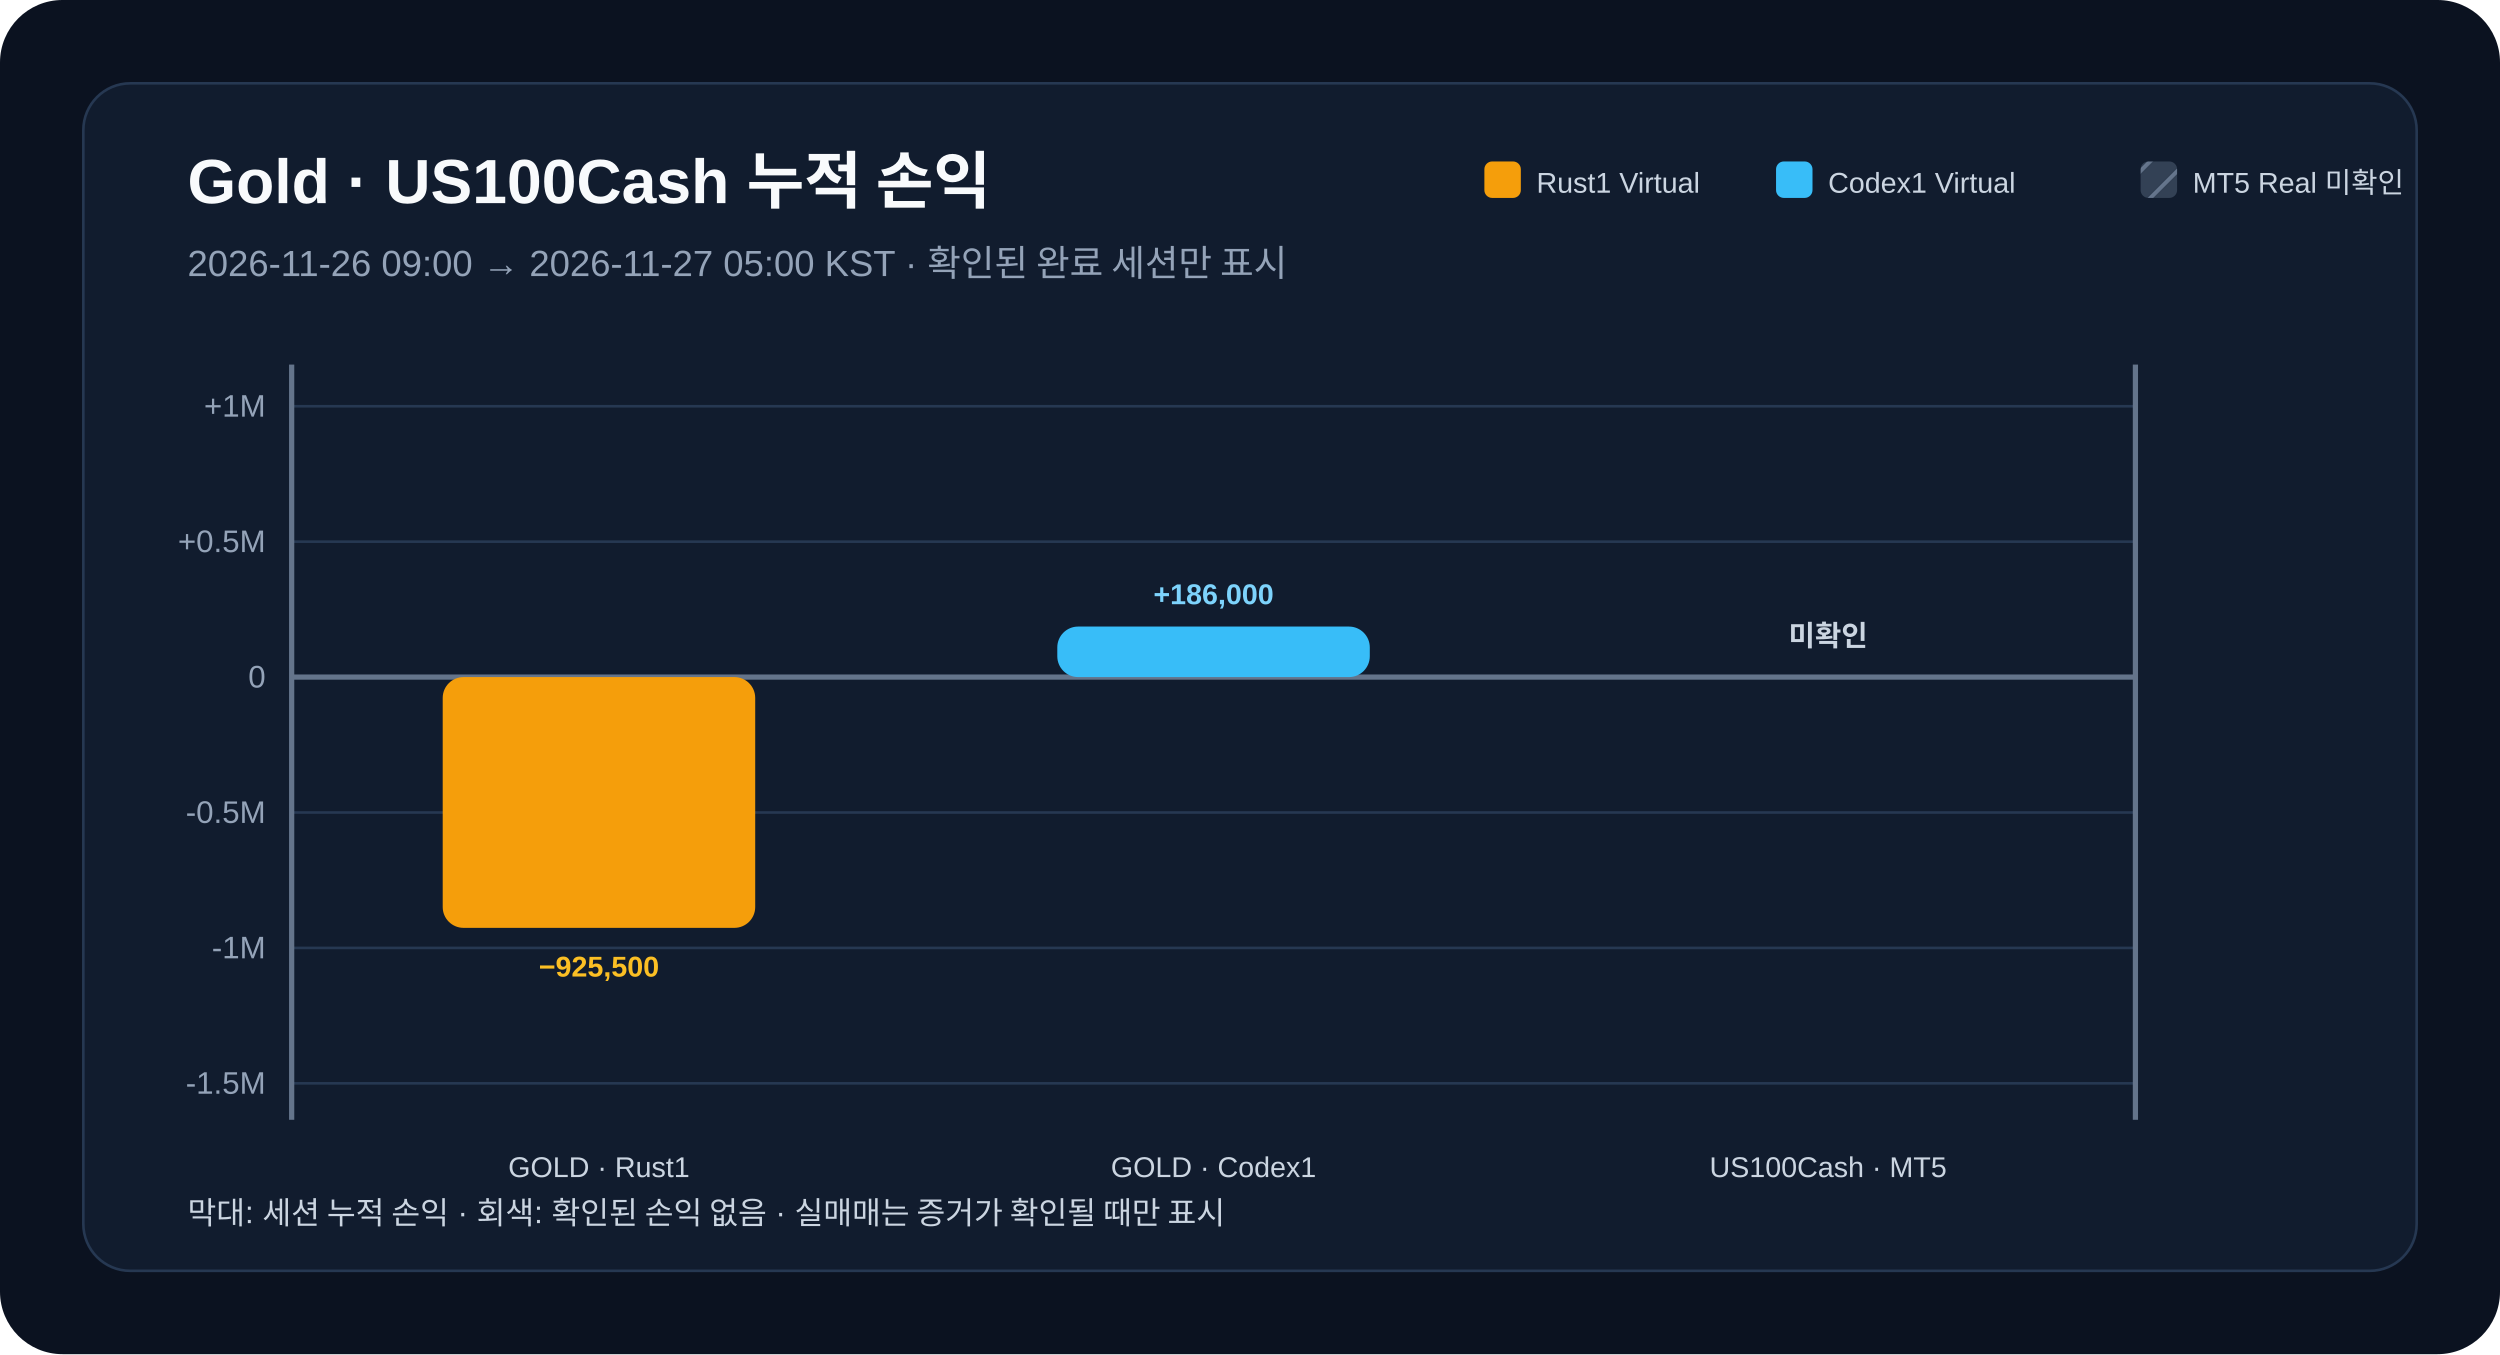
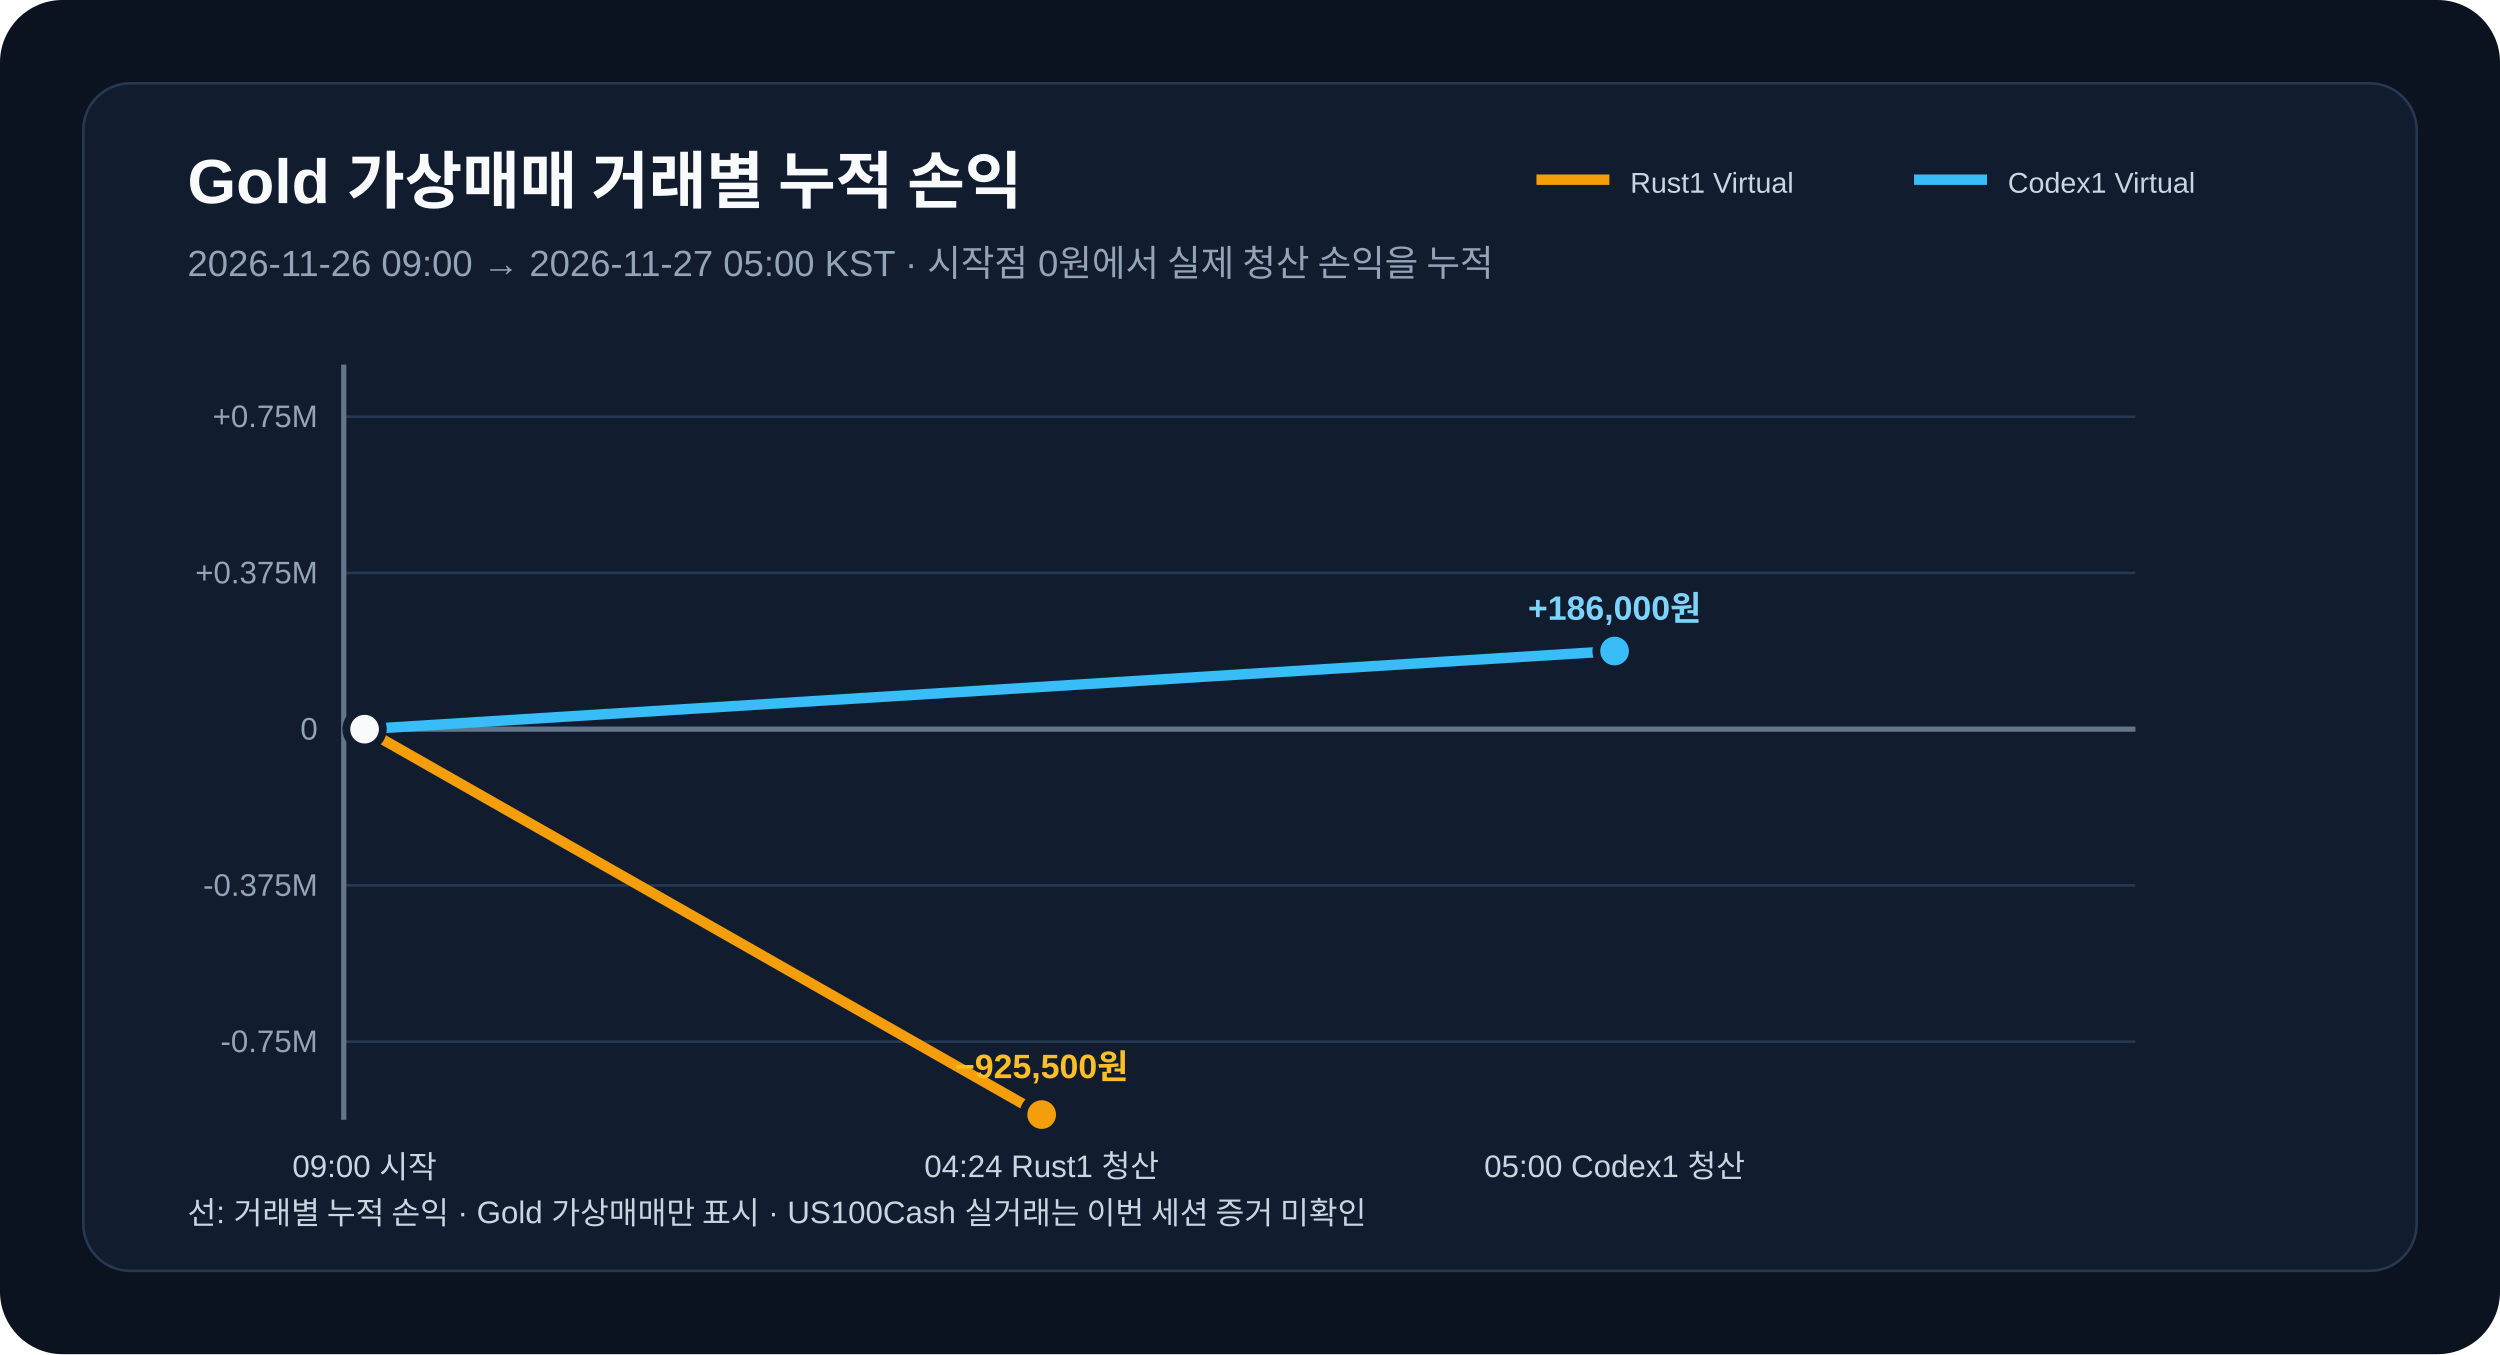
<svg xmlns="http://www.w3.org/2000/svg" viewBox="0 0 960 520" role="img" aria-labelledby="title desc">
-   <defs>
-     <pattern id="unavailable" width="10" height="10" patternUnits="userSpaceOnUse" patternTransform="rotate(45)">
-       <rect width="10" height="10" fill="#334155" />
-       <line x1="0" y1="0" x2="0" y2="10" stroke="#64748b" stroke-width="3" />
-     </pattern>
-   </defs>
  <rect width="960" height="520" rx="24" fill="#0b1220" />
  <rect x="32" y="32" width="896" height="456" rx="18" fill="#111c2e" stroke="#263852" />
-   <text x="72" y="78" fill="#f8fafc" font-family="Arial, sans-serif" font-size="24" font-weight="700">Gold · US100Cash 누적 손익</text>
-   <text x="72" y="106" fill="#94a3b8" font-family="Arial, sans-serif" font-size="14">2026-11-26 09:00 → 2026-11-27 05:00 KST · 확인된 완료 세션만 표시</text>
+   <text x="72" y="78" fill="#f8fafc" font-family="Arial, sans-serif" font-size="24" font-weight="700">Gold 가상매매 거래별 누적 손익</text>
+   <text x="72" y="106" fill="#94a3b8" font-family="Arial, sans-serif" font-size="14">2026-11-26 09:00 → 2026-11-27 05:00 KST · 시작점 0원에서 실제 청산 손익을 누적</text>
  <g stroke="#263852" stroke-width="1">
-     <line x1="112" y1="156" x2="820" y2="156" />
-     <line x1="112" y1="208" x2="820" y2="208" />
-     <line x1="112" y1="260" x2="820" y2="260" />
-     <line x1="112" y1="312" x2="820" y2="312" />
-     <line x1="112" y1="364" x2="820" y2="364" />
-     <line x1="112" y1="416" x2="820" y2="416" />
+     <line x1="132" y1="160" x2="820" y2="160" />
+     <line x1="132" y1="220" x2="820" y2="220" />
+     <line x1="132" y1="280" x2="820" y2="280" />
+     <line x1="132" y1="340" x2="820" y2="340" />
+     <line x1="132" y1="400" x2="820" y2="400" />
  </g>
  <g fill="#94a3b8" font-family="Arial, sans-serif" font-size="12" text-anchor="end">
-     <text x="102" y="160">+1M</text>
-     <text x="102" y="212">+0.5M</text>
-     <text x="102" y="264">0</text>
-     <text x="102" y="316">-0.5M</text>
-     <text x="102" y="368">-1M</text>
-     <text x="102" y="420">-1.5M</text>
+     <text x="122" y="164">+0.75M</text>
+     <text x="122" y="224">+0.375M</text>
+     <text x="122" y="284">0</text>
+     <text x="122" y="344">-0.375M</text>
+     <text x="122" y="404">-0.75M</text>
  </g>
-   <line x1="112" y1="260" x2="820" y2="260" stroke="#64748b" stroke-width="2" />
-   <line x1="112" y1="140" x2="112" y2="430" stroke="#64748b" stroke-width="2" />
-   <line x1="820" y1="140" x2="820" y2="430" stroke="#64748b" stroke-width="2" />
-   <g font-family="Arial, sans-serif" font-size="11" text-anchor="middle">
-     <rect x="170" y="260" width="120" height="96.3" rx="8" fill="#f59e0b" />
-     <rect x="406" y="240.6" width="120" height="19.4" rx="8" fill="#38bdf8" />
-     <rect x="642" y="260" width="120" height="0" rx="8" fill="url(#unavailable)" />
-     <text x="230" y="375" fill="#fbbf24" font-weight="700">−925,500</text>
-     <text x="466" y="232" fill="#7dd3fc" font-weight="700">+186,000</text>
-     <text x="702" y="248" fill="#cbd5e1" font-weight="700">미확인</text>
-     <text x="230" y="452" fill="#cbd5e1">GOLD · Rust1</text>
-     <text x="466" y="452" fill="#cbd5e1">GOLD · Codex1</text>
-     <text x="702" y="452" fill="#cbd5e1">US100Cash · MT5</text>
+   <line x1="132" y1="280" x2="820" y2="280" stroke="#64748b" stroke-width="2" />
+   <line x1="132" y1="140" x2="132" y2="430" stroke="#64748b" stroke-width="2" />
+   <g fill="#cbd5e1" font-family="Arial, sans-serif" font-size="12" text-anchor="middle">
+     <text x="140" y="452">09:00 시작</text>
+     <text x="400" y="452">04:24 Rust1 청산</text>
+     <text x="620" y="452">05:00 Codex1 청산</text>
+   </g>
+   <path d="M140 280 L400 428" fill="none" stroke="#f59e0b" stroke-width="4" />
+   <path d="M140 280 L620 250" fill="none" stroke="#38bdf8" stroke-width="4" />
+   <g stroke="#111c2e" stroke-width="3">
+     <circle cx="140" cy="280" r="7" fill="#f8fafc" />
+     <circle cx="400" cy="428" r="7" fill="#f59e0b" />
+     <circle cx="620" cy="250" r="7" fill="#38bdf8" />
+   </g>
+   <g font-family="Arial, sans-serif" font-size="13" font-weight="700">
+     <text x="400" y="414" text-anchor="middle" fill="#fbbf24">−925,500원</text>
+     <text x="620" y="238" text-anchor="middle" fill="#7dd3fc">+186,000원</text>
  </g>
  <g fill="#cbd5e1" font-family="Arial, sans-serif" font-size="12">
-     <text x="72" y="470">막대: 세션 누적 손익 · 회색: 확인된 손익 없음 · 실매매는 증거가 확인될 때만 표시</text>
+     <text x="72" y="470">선: 거래별 누적 손익 · Gold 가상매매만 표시 · US100Cash 실거래는 이번 세션 증거 미확인</text>
  </g>
-   <g transform="translate(570 62)" font-family="Arial, sans-serif" font-size="11">
-     <rect width="14" height="14" rx="3" fill="#f59e0b" />
-     <text x="20" y="12" fill="#cbd5e1">Rust1 Virtual</text>
-     <rect x="112" width="14" height="14" rx="3" fill="#38bdf8" />
-     <text x="132" y="12" fill="#cbd5e1">Codex1 Virtual</text>
-     <rect x="252" width="14" height="14" rx="3" fill="url(#unavailable)" />
-     <text x="272" y="12" fill="#cbd5e1">MT5 Real 미확인</text>
+   <g transform="translate(590 62)" font-family="Arial, sans-serif" font-size="11">
+     <line x1="0" y1="7" x2="28" y2="7" stroke="#f59e0b" stroke-width="4" />
+     <text x="36" y="12" fill="#cbd5e1">Rust1 Virtual</text>
+     <line x1="145" y1="7" x2="173" y2="7" stroke="#38bdf8" stroke-width="4" />
+     <text x="181" y="12" fill="#cbd5e1">Codex1 Virtual</text>
  </g>
</svg>
